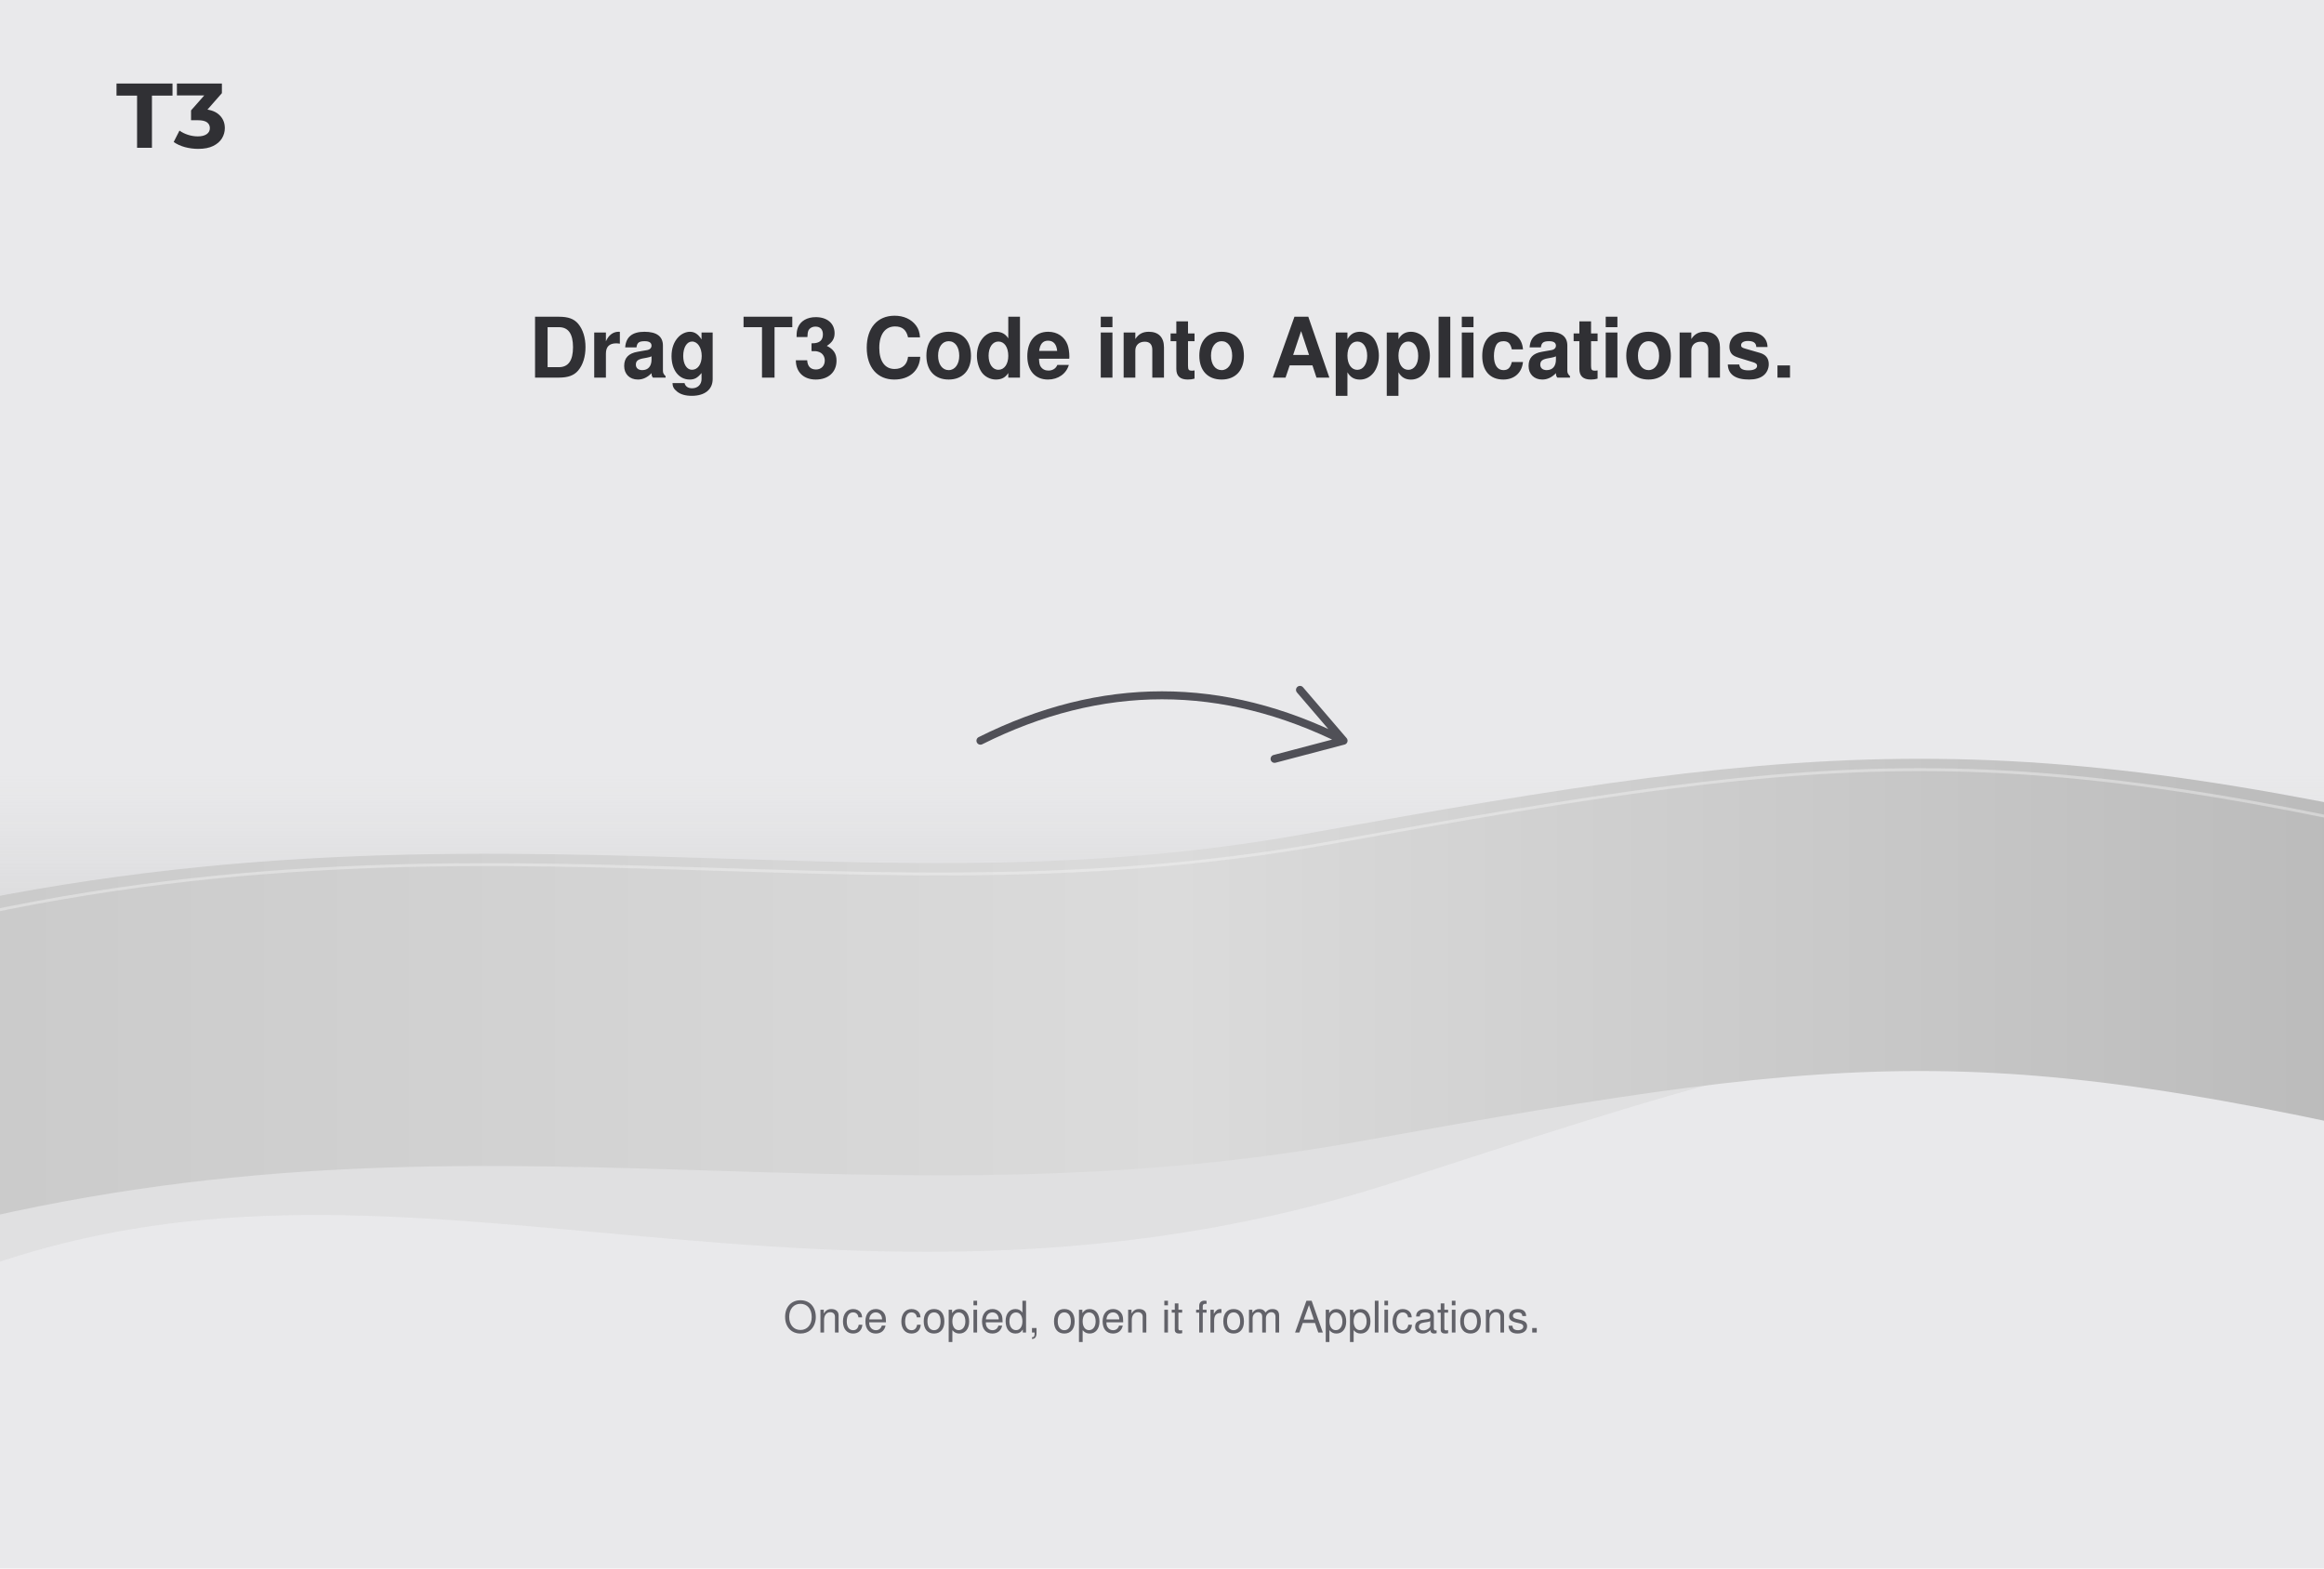
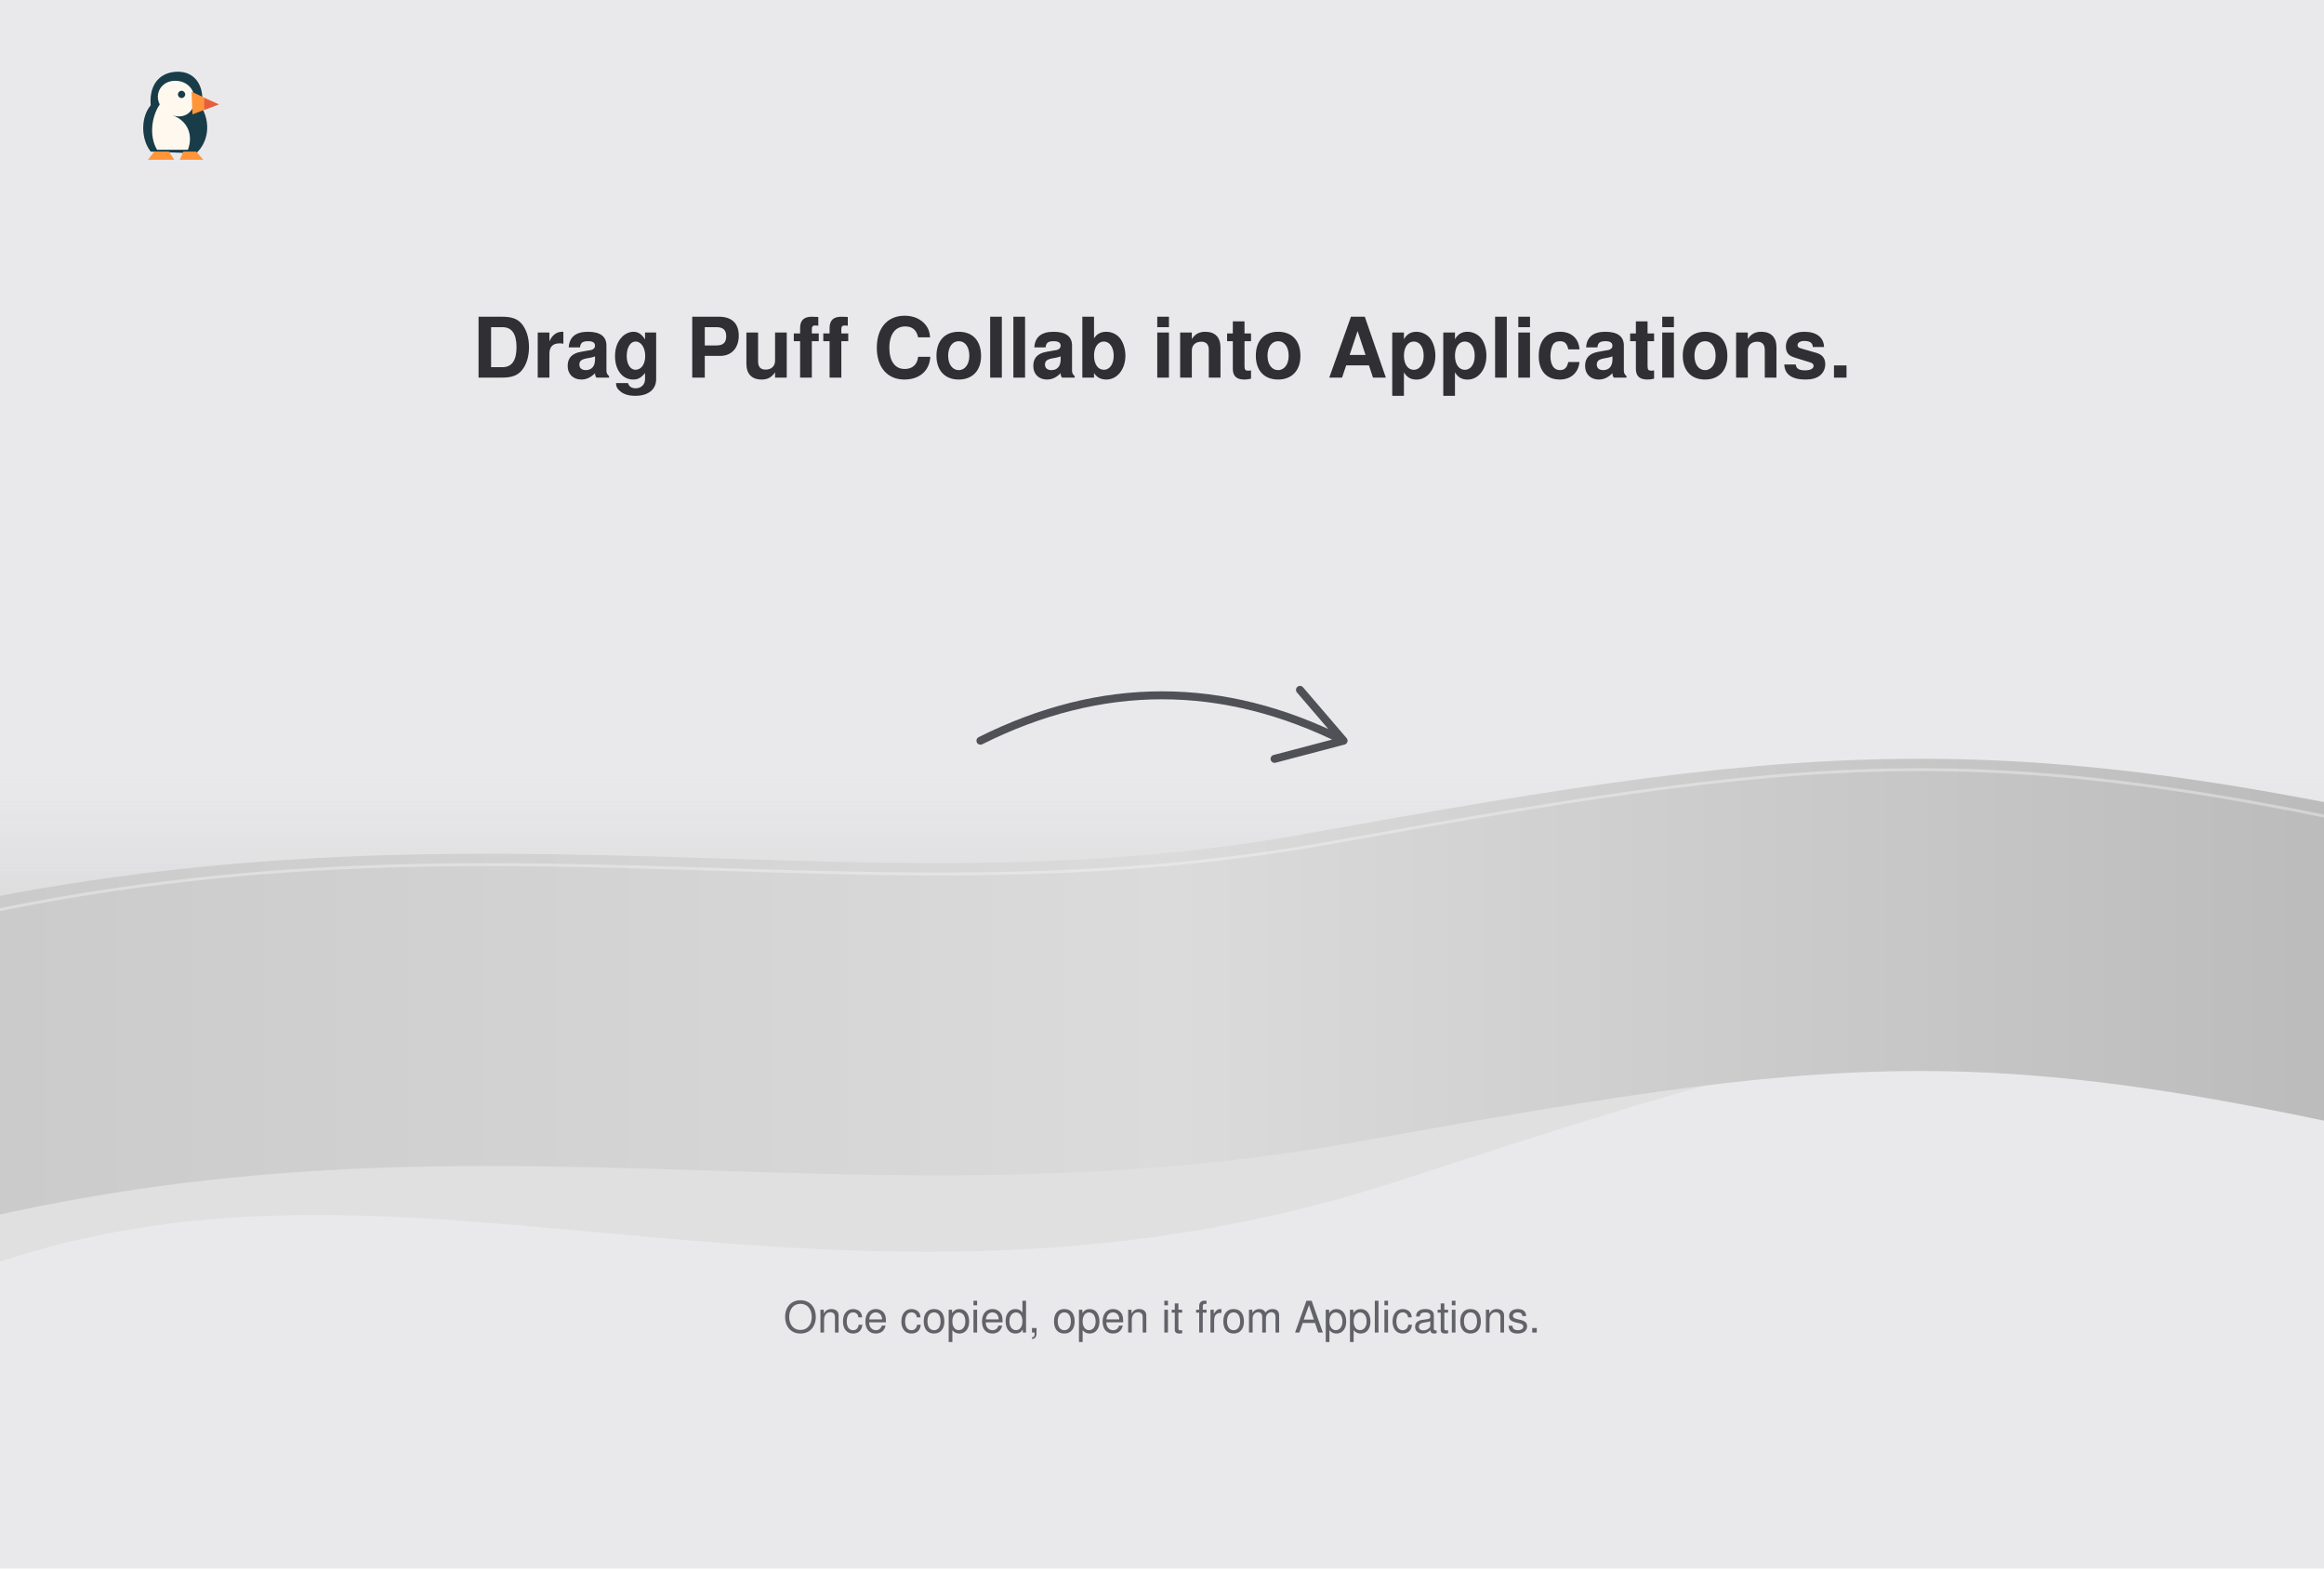
<svg xmlns="http://www.w3.org/2000/svg" width="1280" height="864" viewBox="0 0 640 432">
  <defs>
    <linearGradient id="veil" x1="0" y1="0" x2="0" y2="1">
      <stop stop-color="#B7B7B7" stop-opacity="0" />
      <stop offset=".55" stop-color="#A5A5A5" stop-opacity=".24" />
      <stop offset="1" stop-color="#D1D1D1" stop-opacity=".4" />
    </linearGradient>
    <linearGradient id="silk" x1="0" y1="0" x2="1" y2="0">
      <stop stop-color="#C8C8C8" />
      <stop offset=".5" stop-color="#DBDBDB" />
      <stop offset="1" stop-color="#B5B5B5" />
    </linearGradient>
  </defs>
  <rect width="640" height="432" fill="#E9E9EB" />
  <path d="M-60 293C95 220 214 304 362 256S559 191 707 257" stroke="url(#veil)" stroke-width="146" fill="none" opacity="1" stroke-linecap="round" stroke-linejoin="round" />
  <path d="M-60 306C113 252 223 298 367 272S553 242 707 280" stroke="url(#silk)" stroke-width="86" fill="none" opacity="1" stroke-linecap="round" stroke-linejoin="round" />
  <path d="M-60 266C113 212 223 258 367 232S553 202 707 240" stroke="#F5F5F5" stroke-width="0.8" fill="none" opacity="0.42" stroke-linecap="round" stroke-linejoin="round" />
-   <svg x="32" y="23" width="30" height="18" viewBox="15.531 37 94.394 56.96" fill="#303034">
-     <path d="M33.451 93V47.56H15.531V37H64.331V47.56H46.411V93H33.451ZM86.725 93.96C82.832 93.96 78.965 93.453 75.125 92.44C71.285 91.373 68.032 89.88 65.365 87.96L70.405 78.04C72.539 79.587 75.019 80.813 77.845 81.72C80.672 82.627 83.525 83.08 86.405 83.08C89.659 83.08 92.219 82.44 94.085 81.16C95.952 79.88 96.885 78.12 96.885 75.88C96.885 73.747 96.059 72.067 94.405 70.84C92.752 69.613 90.085 69 86.405 69H80.485V60.44L96.085 42.76L97.525 47.4H68.165V37H107.365V45.4L91.845 63.08L85.285 59.32H89.045C95.925 59.32 101.125 60.867 104.645 63.96C108.165 67.053 109.925 71.027 109.925 75.88C109.925 79.027 109.099 81.987 107.445 84.76C105.792 87.48 103.259 89.693 99.845 91.4C96.432 93.107 92.059 93.96 86.725 93.96Z" />
+   <svg x="32" y="16" width="32" height="32" viewBox="0 0 128 128">
+     <path fill="#193c49" d="M38 103C27 89 27 65 38 52C36 27 50 15 68 15C89 15 98 34 94 54C104 71 102 92 88 105Z" />
+     <path fill="#fff8ee" d="M48 51C42 40 49 25 65 25C79 25 88 36 86 49C84 61 74 67 62 63C79 69 85 85 79 101H45C36 86 39 64 48 51Z" />
+     <path fill="#ff9438" d="M83 37L113 51L84 62Z" />
+     <path fill="#e65e40" d="M97 44L113 51L97 57Z" />
+     <path fill="#193c49" d="M76 40A4 4 0 1 0 68 40A4 4 0 1 0 76 40Z" />
+     <path fill="#ff9438" d="M42 103H58L64 112H35ZM74 103H88L96 112H70Z" />
  </svg>
-   <text x="320" y="104" fill="#303034" font-family="Helvetica" font-size="23" font-weight="700" text-anchor="middle">Drag T3 Code into Applications.</text>
+   <text x="320" y="104" fill="#303034" font-family="Helvetica" font-size="23" font-weight="700" text-anchor="middle">Drag Puff Collab into Applications.</text>
  <path d="M270 204Q320 179 370 204M358 190L370 204L351 209" stroke="#505057" stroke-width="2.2" fill="none" opacity="1" stroke-linecap="round" stroke-linejoin="round" />
  <text x="320" y="367" fill="#626269" font-family="Helvetica" font-size="12" font-weight="400" text-anchor="middle">Once copied, open it from Applications.</text>
</svg>
